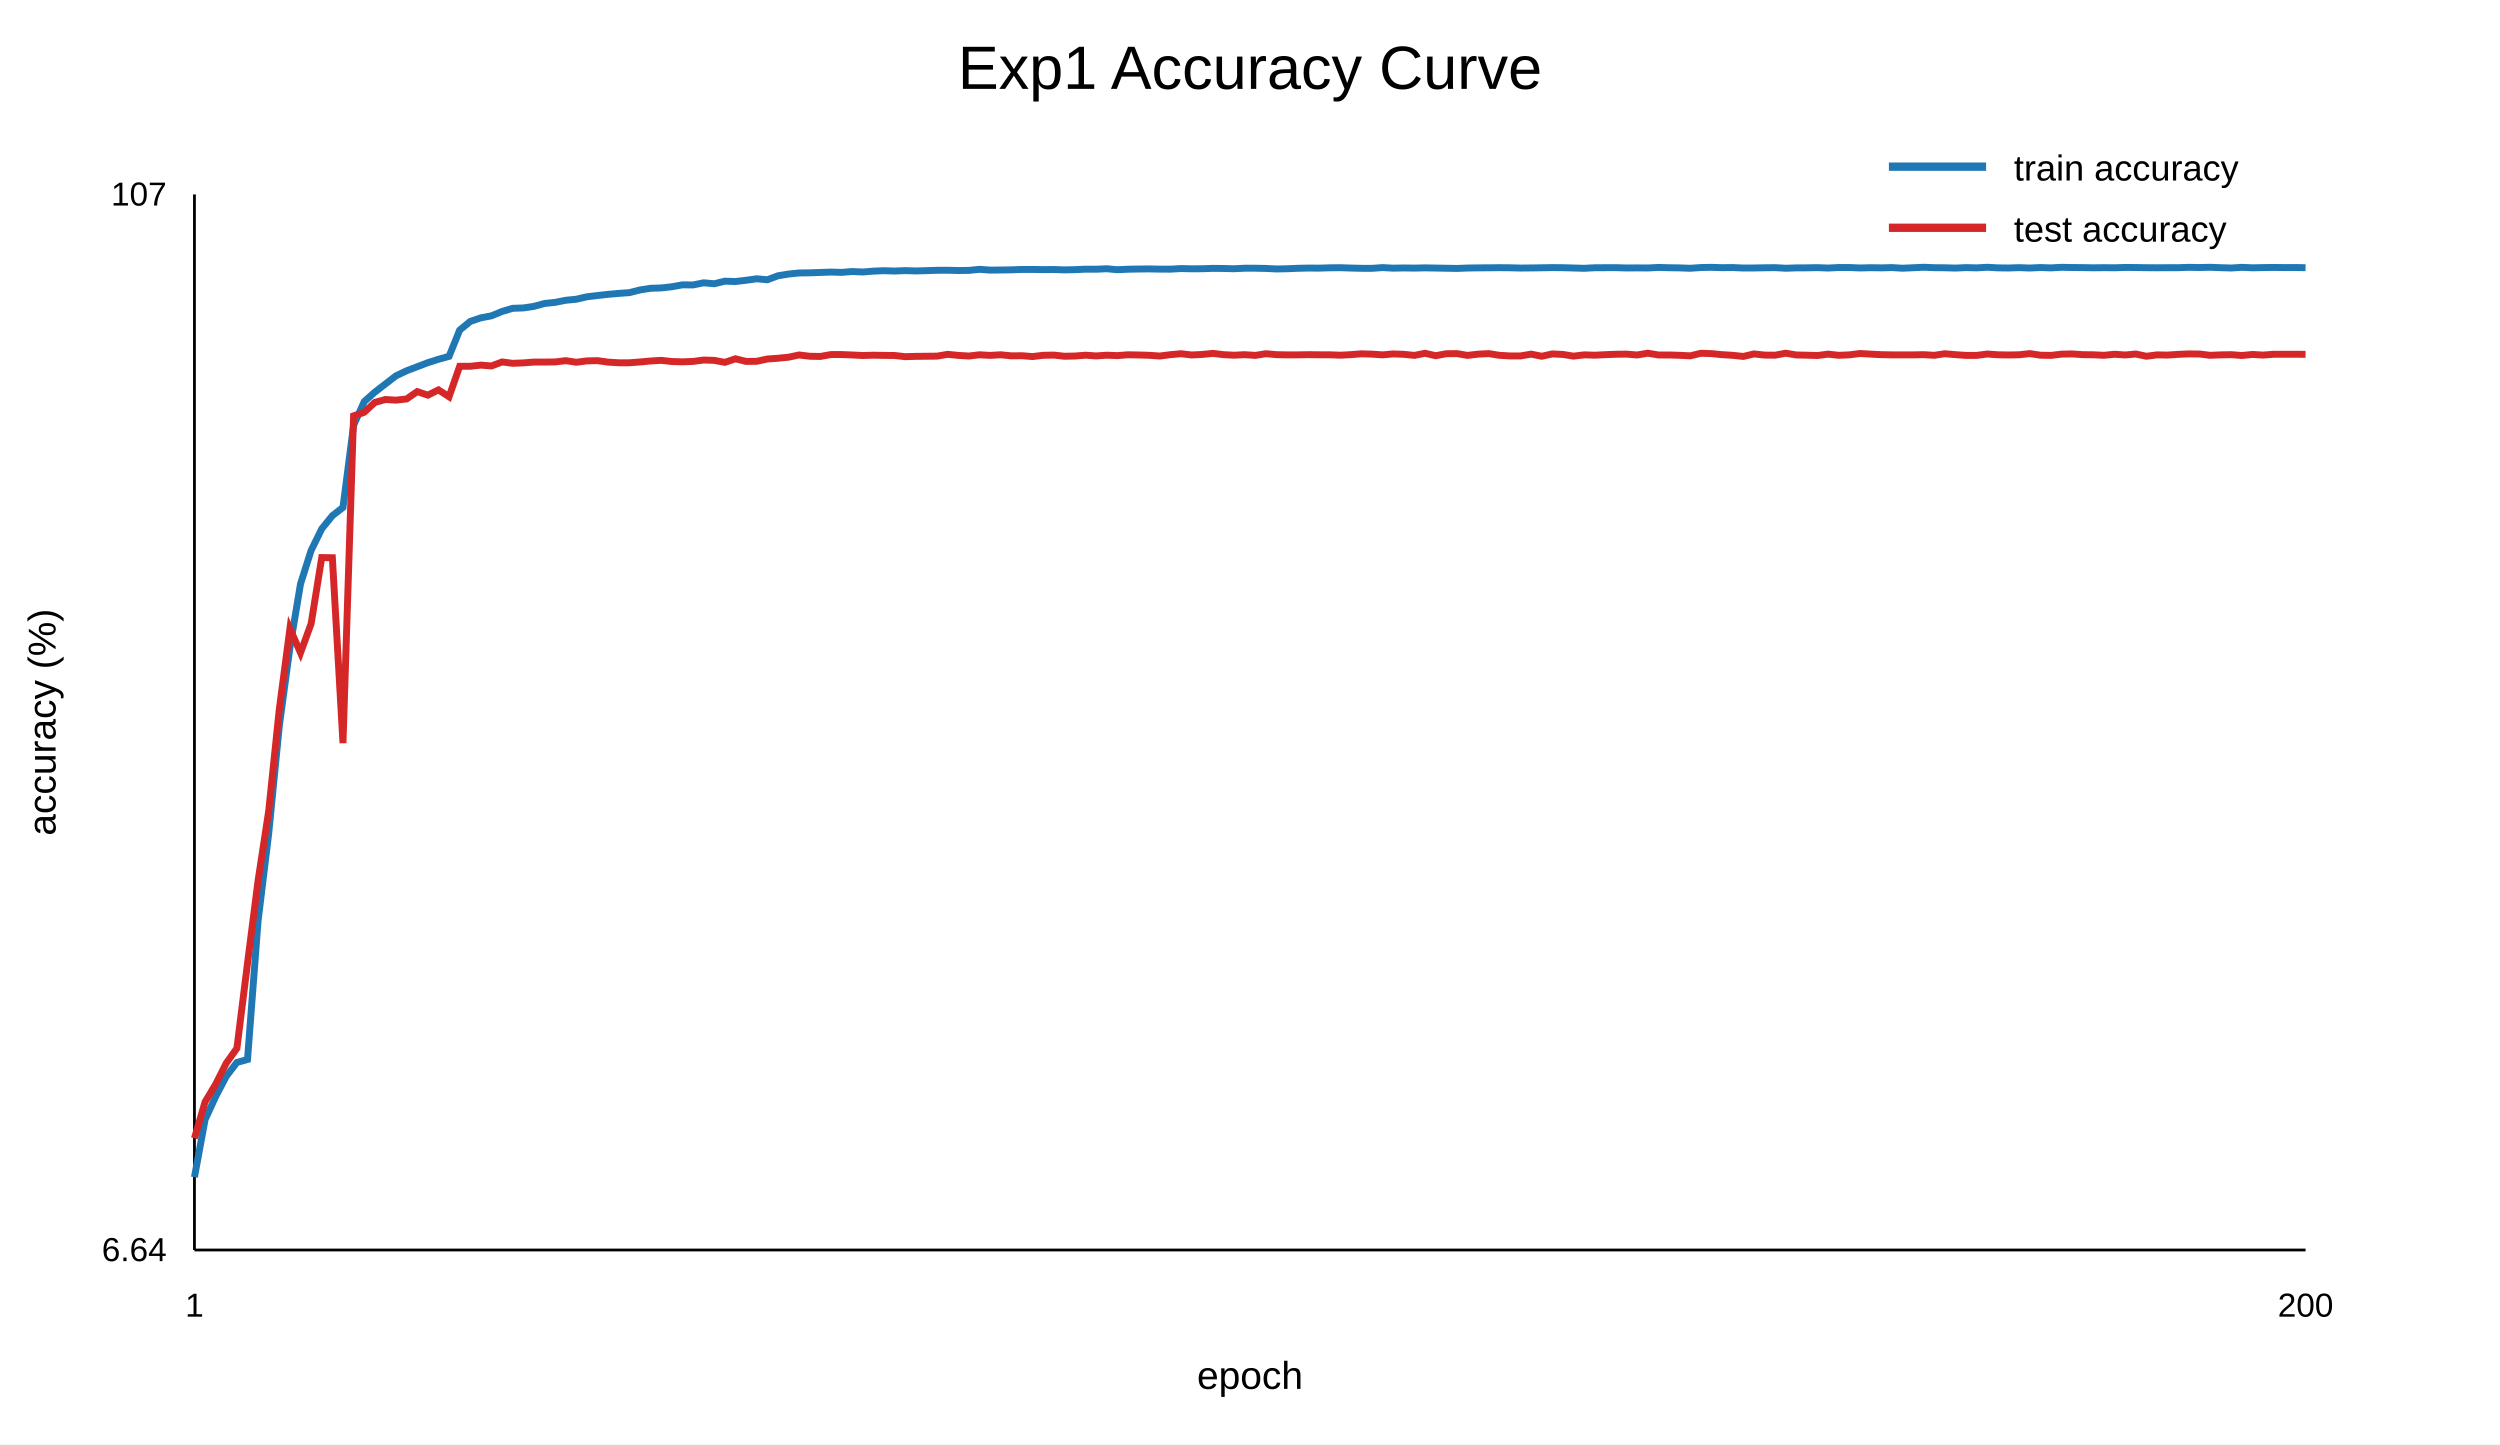
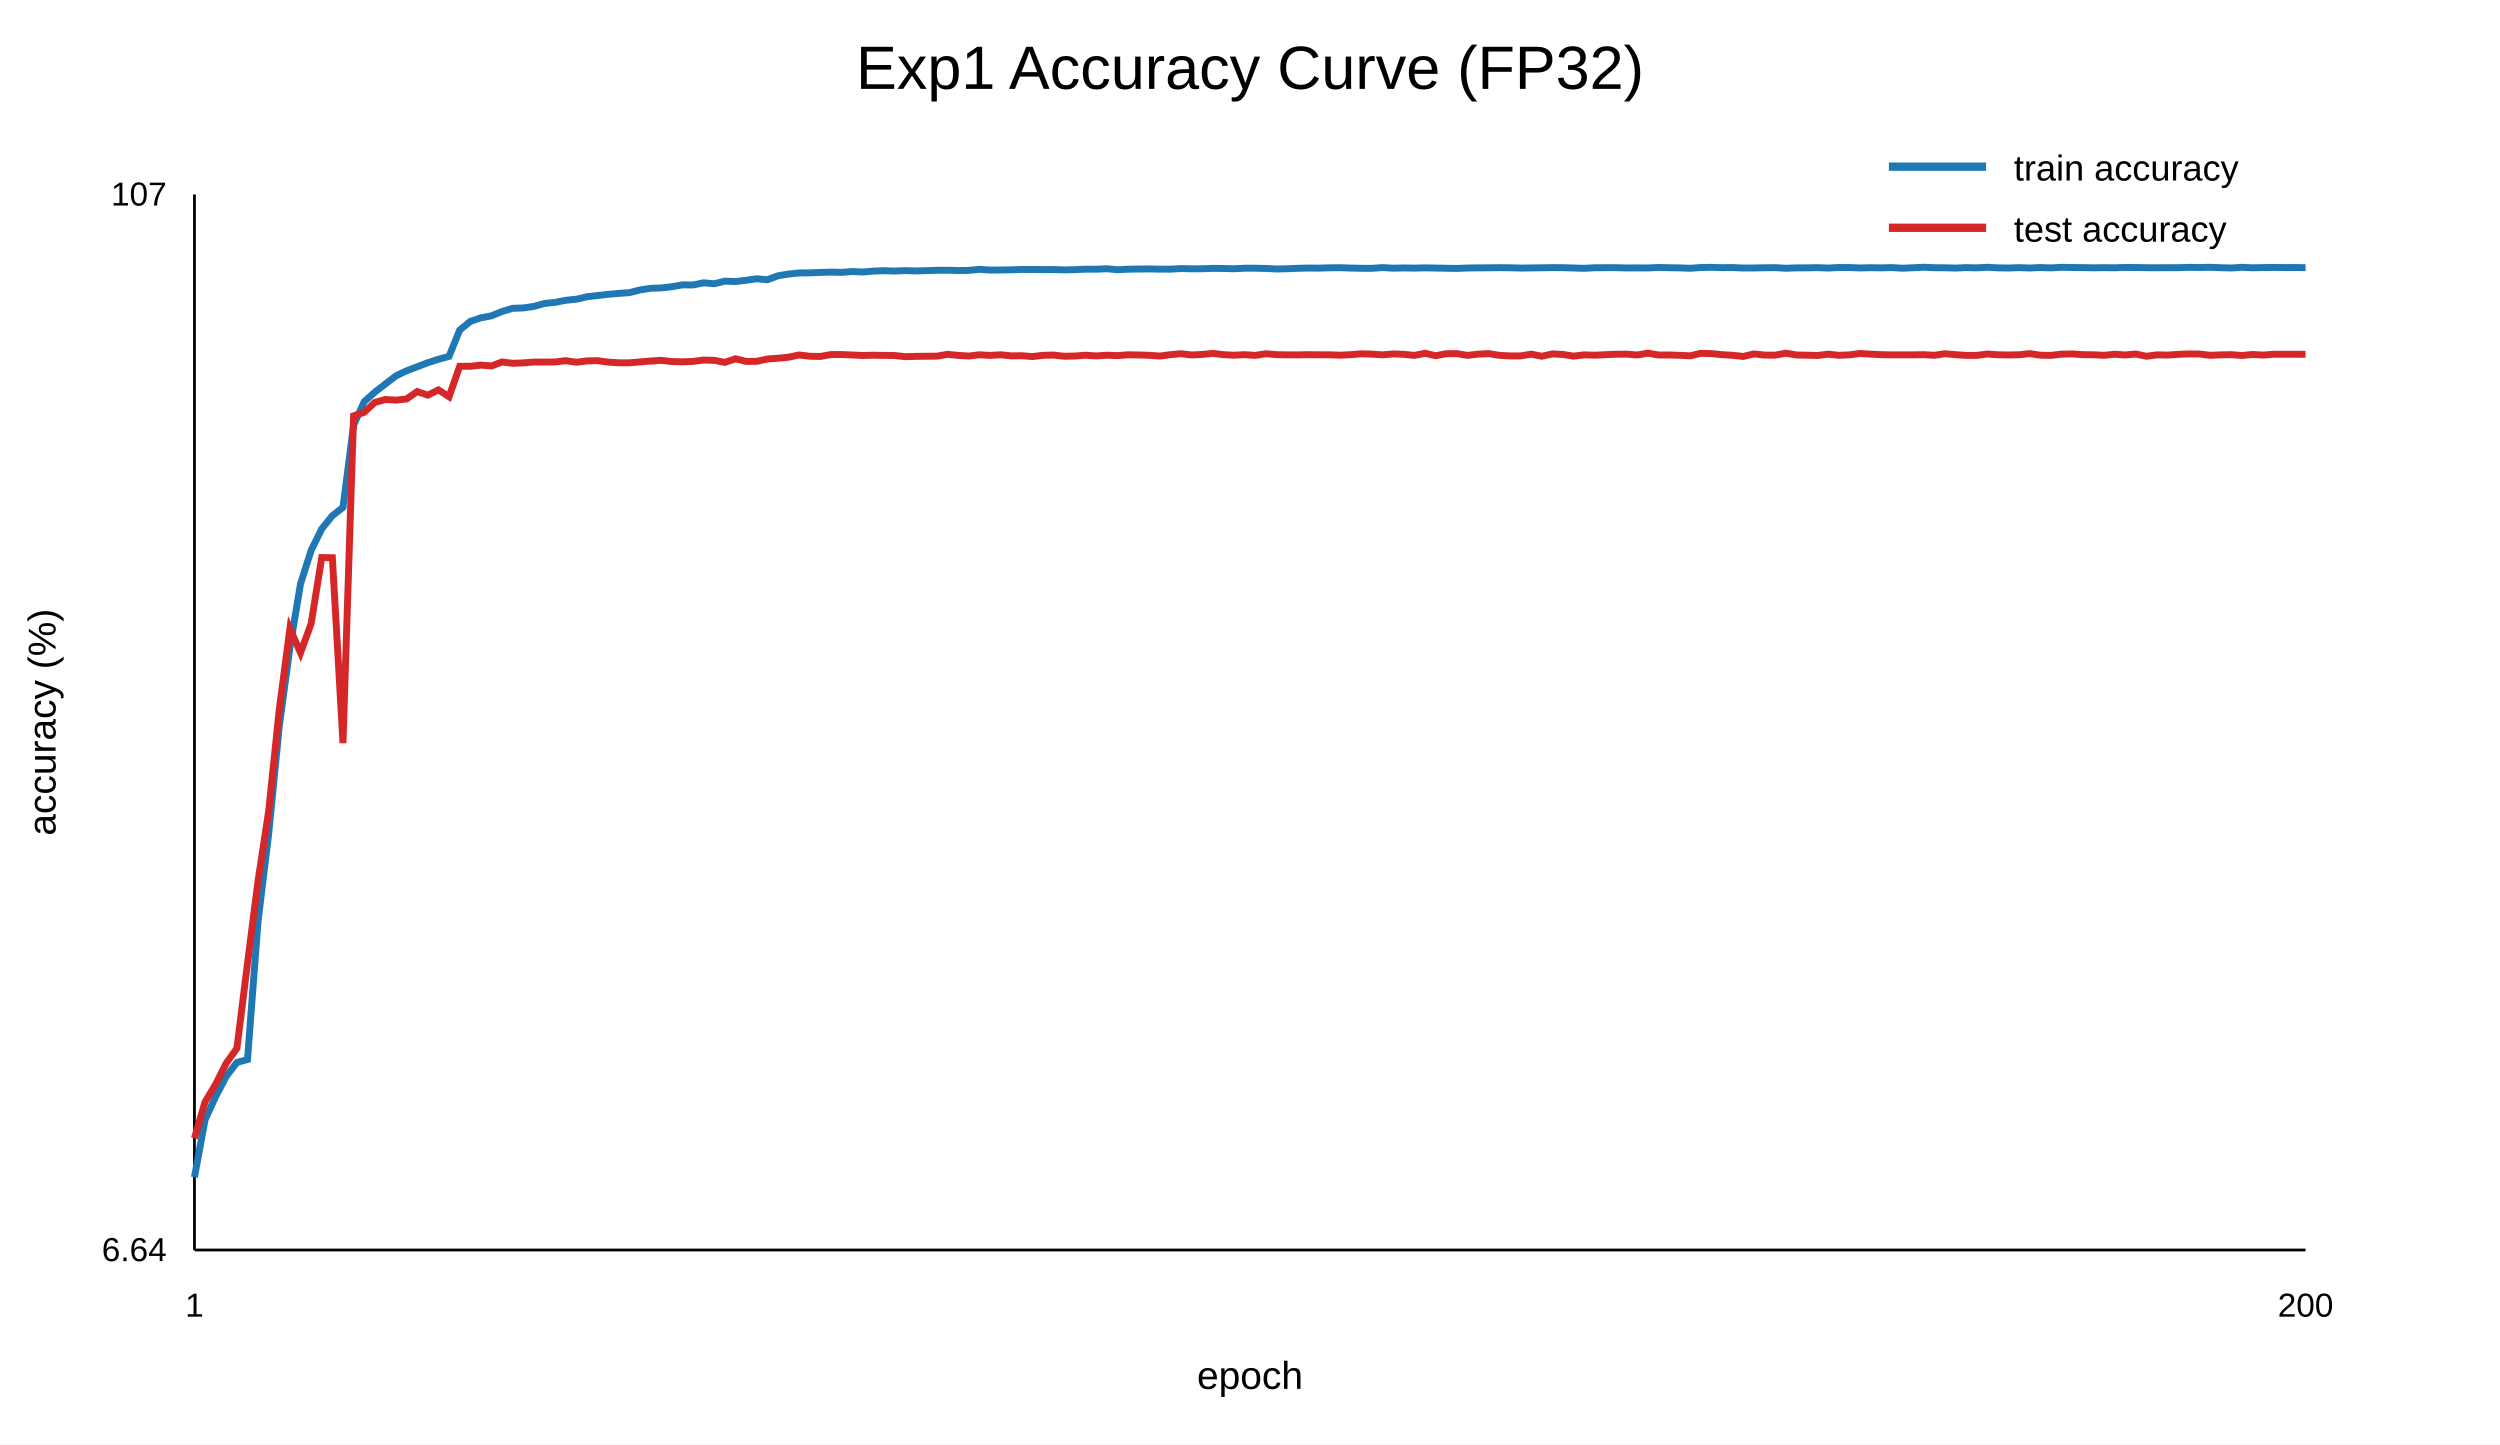
<svg xmlns="http://www.w3.org/2000/svg" width="900" height="520" viewBox="0 0 900 520">
  <rect width="100%" height="100%" fill="white" />
-   <text x="450.0" y="32" text-anchor="middle" font-size="22" font-family="Arial">Exp1 Accuracy Curve</text>
+   <text x="450.0" y="32" text-anchor="middle" font-size="22" font-family="Arial">Exp1 Accuracy Curve (FP32)</text>
  <line x1="70" y1="450" x2="830" y2="450" stroke="black" />
  <line x1="70" y1="70" x2="70" y2="450" stroke="black" />
  <text x="450.0" y="500" text-anchor="middle" font-size="14" font-family="Arial">epoch</text>
  <text x="20" y="260.0" text-anchor="middle" font-size="14" font-family="Arial" transform="rotate(-90 20 260.0)">accuracy (%)</text>
  <text x="70" y="474" text-anchor="middle" font-size="12" font-family="Arial">1</text>
  <text x="830" y="474" text-anchor="middle" font-size="12" font-family="Arial">200</text>
  <text x="60" y="454" text-anchor="end" font-size="12" font-family="Arial">6.64</text>
  <text x="60" y="74" text-anchor="end" font-size="12" font-family="Arial">107</text>
  <polyline fill="none" stroke="#1f77b4" stroke-width="2.5" points="70.00,423.79 73.82,403.10 77.64,394.75 81.46,387.47 85.28,382.48 89.10,381.42 92.91,331.52 96.73,300.09 100.55,261.33 104.37,233.11 108.19,210.18 112.01,198.14 115.83,190.37 119.65,185.65 123.47,182.66 127.29,153.13 131.11,144.59 134.92,141.18 138.74,138.23 142.56,135.29 146.38,133.48 150.20,132.02 154.02,130.56 157.84,129.34 161.66,128.29 165.48,118.84 169.30,115.71 173.12,114.41 176.93,113.70 180.75,112.12 184.57,110.99 188.39,110.86 192.21,110.30 196.03,109.25 199.85,108.85 203.67,108.10 207.49,107.72 211.31,106.84 215.13,106.39 218.94,105.96 222.76,105.62 226.58,105.35 230.40,104.38 234.22,103.78 238.04,103.66 241.86,103.23 245.68,102.55 249.50,102.58 253.32,101.81 257.14,102.15 260.95,101.22 264.77,101.35 268.59,100.90 272.41,100.36 276.23,100.72 280.05,99.29 283.87,98.66 287.69,98.27 291.51,98.22 295.33,98.08 299.15,97.95 302.96,98.06 306.78,97.75 310.60,97.92 314.42,97.61 318.24,97.45 322.06,97.58 325.88,97.42 329.70,97.54 333.52,97.43 337.34,97.31 341.16,97.29 344.97,97.39 348.79,97.34 352.61,96.96 356.43,97.24 360.25,97.20 364.07,97.14 367.89,97.00 371.71,97.00 375.53,97.06 379.35,97.03 383.17,97.16 386.98,97.08 390.80,96.90 394.62,96.92 398.44,96.75 402.26,97.10 406.08,96.92 409.90,96.85 413.72,96.81 417.54,96.89 421.36,96.90 425.18,96.68 428.99,96.77 432.81,96.75 436.63,96.61 440.45,96.65 444.27,96.75 448.09,96.56 451.91,96.56 455.73,96.64 459.55,96.83 463.37,96.75 467.19,96.59 471.01,96.50 474.82,96.53 478.64,96.41 482.46,96.37 486.28,96.50 490.10,96.59 493.92,96.60 497.74,96.33 501.56,96.54 505.38,96.46 509.20,96.52 513.02,96.43 516.83,96.50 520.65,96.57 524.47,96.64 528.29,96.49 532.11,96.43 535.93,96.41 539.75,96.36 543.57,96.40 547.39,96.50 551.21,96.46 555.03,96.40 558.84,96.34 562.66,96.37 566.48,96.48 570.30,96.59 574.12,96.39 577.94,96.37 581.76,96.36 585.58,96.47 589.40,96.44 593.22,96.47 597.04,96.28 600.85,96.38 604.67,96.44 608.49,96.58 612.31,96.31 616.13,96.24 619.95,96.36 623.77,96.32 627.59,96.49 631.41,96.47 635.23,96.40 639.05,96.35 642.86,96.57 646.68,96.44 650.50,96.42 654.32,96.35 658.14,96.50 661.96,96.30 665.78,96.31 669.60,96.47 673.42,96.37 677.24,96.43 681.06,96.33 684.87,96.56 688.69,96.39 692.51,96.21 696.33,96.37 700.15,96.40 703.97,96.51 707.79,96.34 711.61,96.43 715.43,96.22 719.25,96.43 723.07,96.48 726.88,96.35 730.70,96.49 734.52,96.31 738.34,96.44 742.16,96.23 745.98,96.31 749.80,96.34 753.62,96.41 757.44,96.36 761.26,96.40 765.08,96.28 768.89,96.31 772.71,96.37 776.53,96.40 780.35,96.37 784.17,96.37 787.99,96.24 791.81,96.31 795.63,96.22 799.45,96.37 803.27,96.48 807.09,96.24 810.90,96.41 814.72,96.33 818.54,96.28 822.36,96.33 826.18,96.31 830.00,96.37" />
  <line x1="680" y1="60" x2="715" y2="60" stroke="#1f77b4" stroke-width="3" />
  <text x="725" y="65" font-size="13" font-family="Arial">train accuracy</text>
  <polyline fill="none" stroke="#d62728" stroke-width="2.5" points="70.00,409.80 73.82,396.70 77.64,390.32 81.46,382.72 85.28,377.40 89.10,346.79 92.91,317.01 96.73,291.98 100.55,255.29 104.37,226.31 108.19,235.01 112.01,224.49 115.83,200.72 119.65,200.79 123.47,267.52 127.29,149.71 131.11,148.42 134.92,144.88 138.74,143.82 142.56,144.05 146.38,143.63 150.20,140.97 154.02,142.26 157.84,140.36 161.66,142.83 165.48,131.86 169.30,131.86 173.12,131.44 176.93,131.74 180.75,130.30 184.57,130.79 188.39,130.64 192.21,130.34 196.03,130.34 199.85,130.30 203.67,129.84 207.49,130.41 211.31,129.92 215.13,129.84 218.94,130.37 222.76,130.60 226.58,130.60 230.40,130.30 234.22,129.96 238.04,129.73 241.86,130.15 245.68,130.26 249.50,130.11 253.32,129.61 257.14,129.73 260.95,130.45 264.77,129.16 268.59,130.11 272.41,130.07 276.23,129.24 280.05,128.97 283.87,128.59 287.69,127.79 291.51,128.25 295.33,128.32 299.15,127.64 302.96,127.64 306.78,127.79 310.60,127.98 314.42,127.87 318.24,127.94 322.06,127.98 325.88,128.40 329.70,128.29 333.52,128.25 337.34,128.21 341.16,127.56 344.97,127.94 348.79,128.17 352.61,127.72 356.43,127.94 360.25,127.72 364.07,128.10 367.89,128.06 371.71,128.36 375.53,127.91 379.35,127.83 383.17,128.25 386.98,128.17 390.80,127.87 394.62,128.13 398.44,127.87 402.26,128.02 406.08,127.72 409.90,127.79 413.72,127.91 417.54,128.17 421.36,127.68 425.18,127.34 428.99,127.79 432.81,127.60 436.63,127.22 440.45,127.68 444.27,127.87 448.09,127.68 451.91,127.94 455.73,127.34 459.55,127.68 463.37,127.75 467.19,127.75 471.01,127.68 474.82,127.72 478.64,127.72 482.46,127.87 486.28,127.68 490.10,127.37 493.92,127.49 497.74,127.75 501.56,127.41 505.38,127.56 509.20,127.94 513.02,127.18 516.83,128.06 520.65,127.34 524.47,127.30 528.29,127.94 532.11,127.49 535.93,127.30 539.75,127.91 543.57,128.13 547.39,128.13 551.21,127.49 555.03,128.25 558.84,127.41 562.66,127.60 566.48,128.21 570.30,127.75 574.12,127.87 577.94,127.68 581.76,127.53 585.58,127.49 589.40,127.79 593.22,127.15 597.04,127.79 600.85,127.79 604.67,127.91 608.49,128.10 612.31,127.18 616.13,127.30 619.95,127.68 623.77,127.91 627.59,128.32 631.41,127.41 635.23,127.83 639.05,127.87 642.86,127.15 646.68,127.79 650.50,127.87 654.32,127.98 658.14,127.49 661.96,127.91 665.78,127.75 669.60,127.26 673.42,127.49 677.24,127.68 681.06,127.75 684.87,127.75 688.69,127.75 692.51,127.68 696.33,127.91 700.15,127.34 703.97,127.68 707.79,127.94 711.61,127.94 715.43,127.45 719.25,127.72 723.07,127.79 726.88,127.72 730.70,127.30 734.52,127.87 738.34,127.94 742.16,127.49 745.98,127.41 749.80,127.68 753.62,127.72 757.44,127.91 761.26,127.53 765.08,127.79 768.89,127.45 772.71,128.25 776.53,127.75 780.35,127.83 784.17,127.56 787.99,127.41 791.81,127.45 795.63,127.91 799.45,127.75 803.27,127.68 807.09,127.98 810.90,127.60 814.72,127.83 818.54,127.53 822.36,127.53 826.18,127.53 830.00,127.56" />
  <line x1="680" y1="82" x2="715" y2="82" stroke="#d62728" stroke-width="3" />
  <text x="725" y="87" font-size="13" font-family="Arial">test accuracy</text>
</svg>
